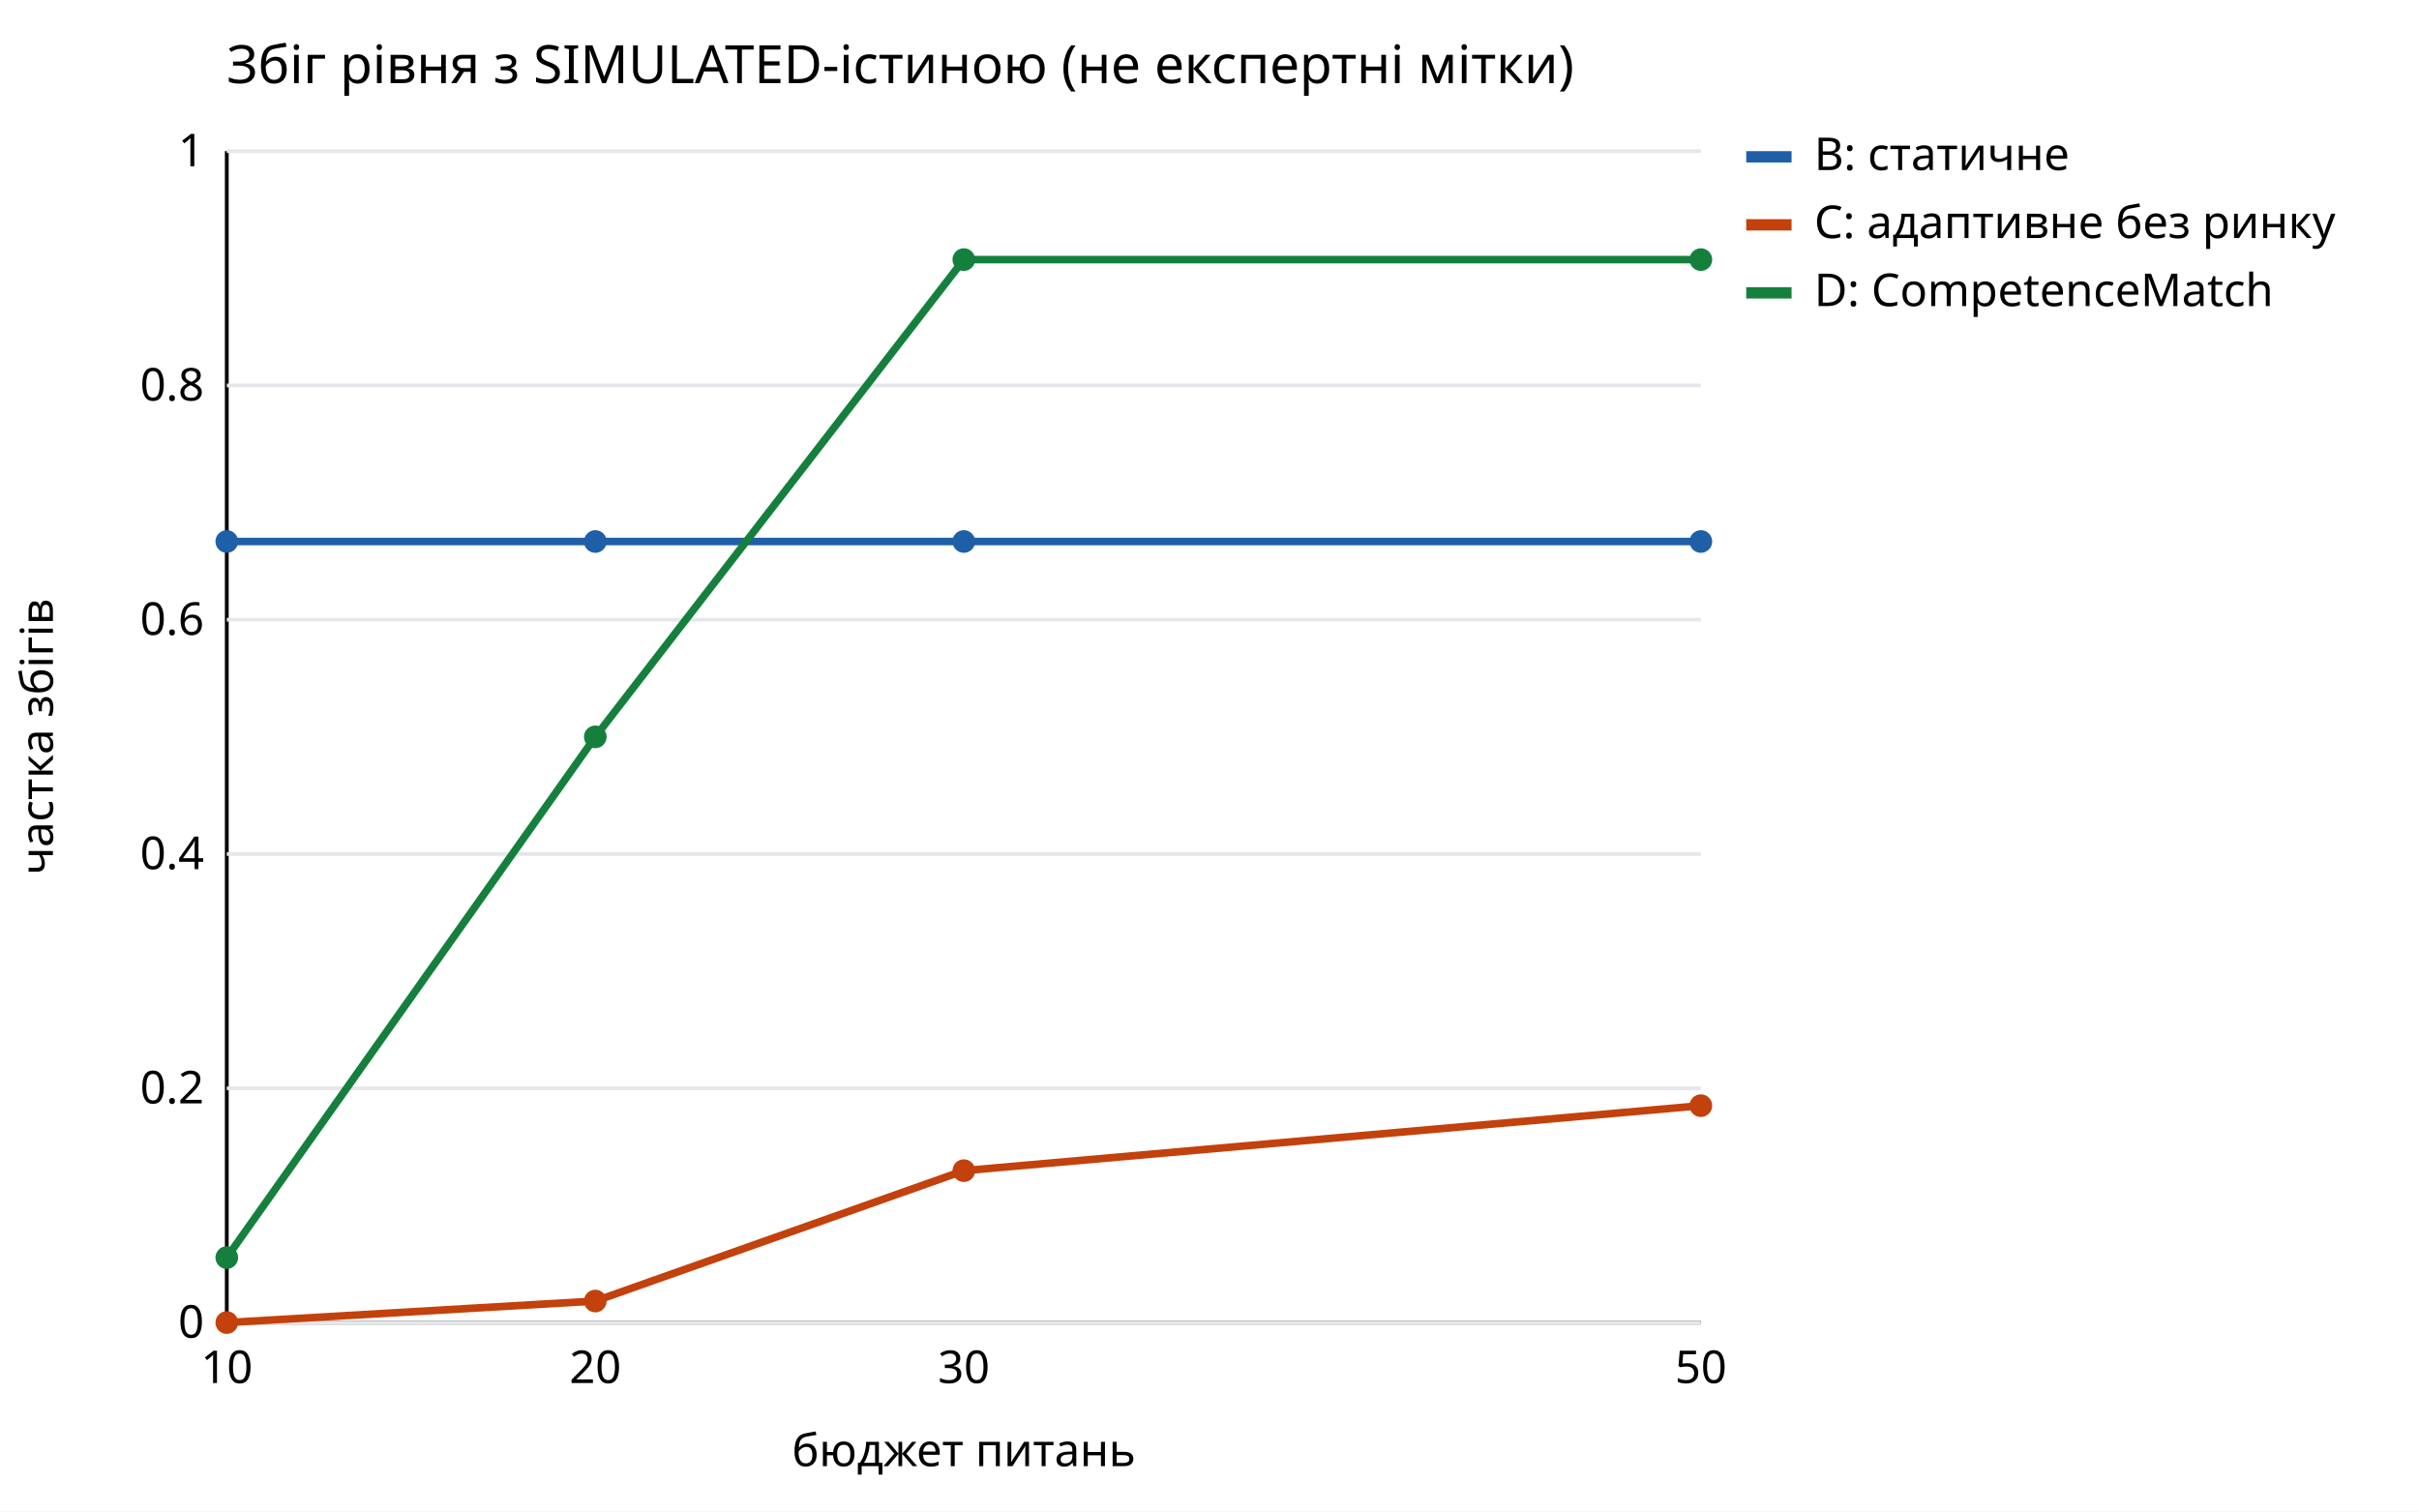
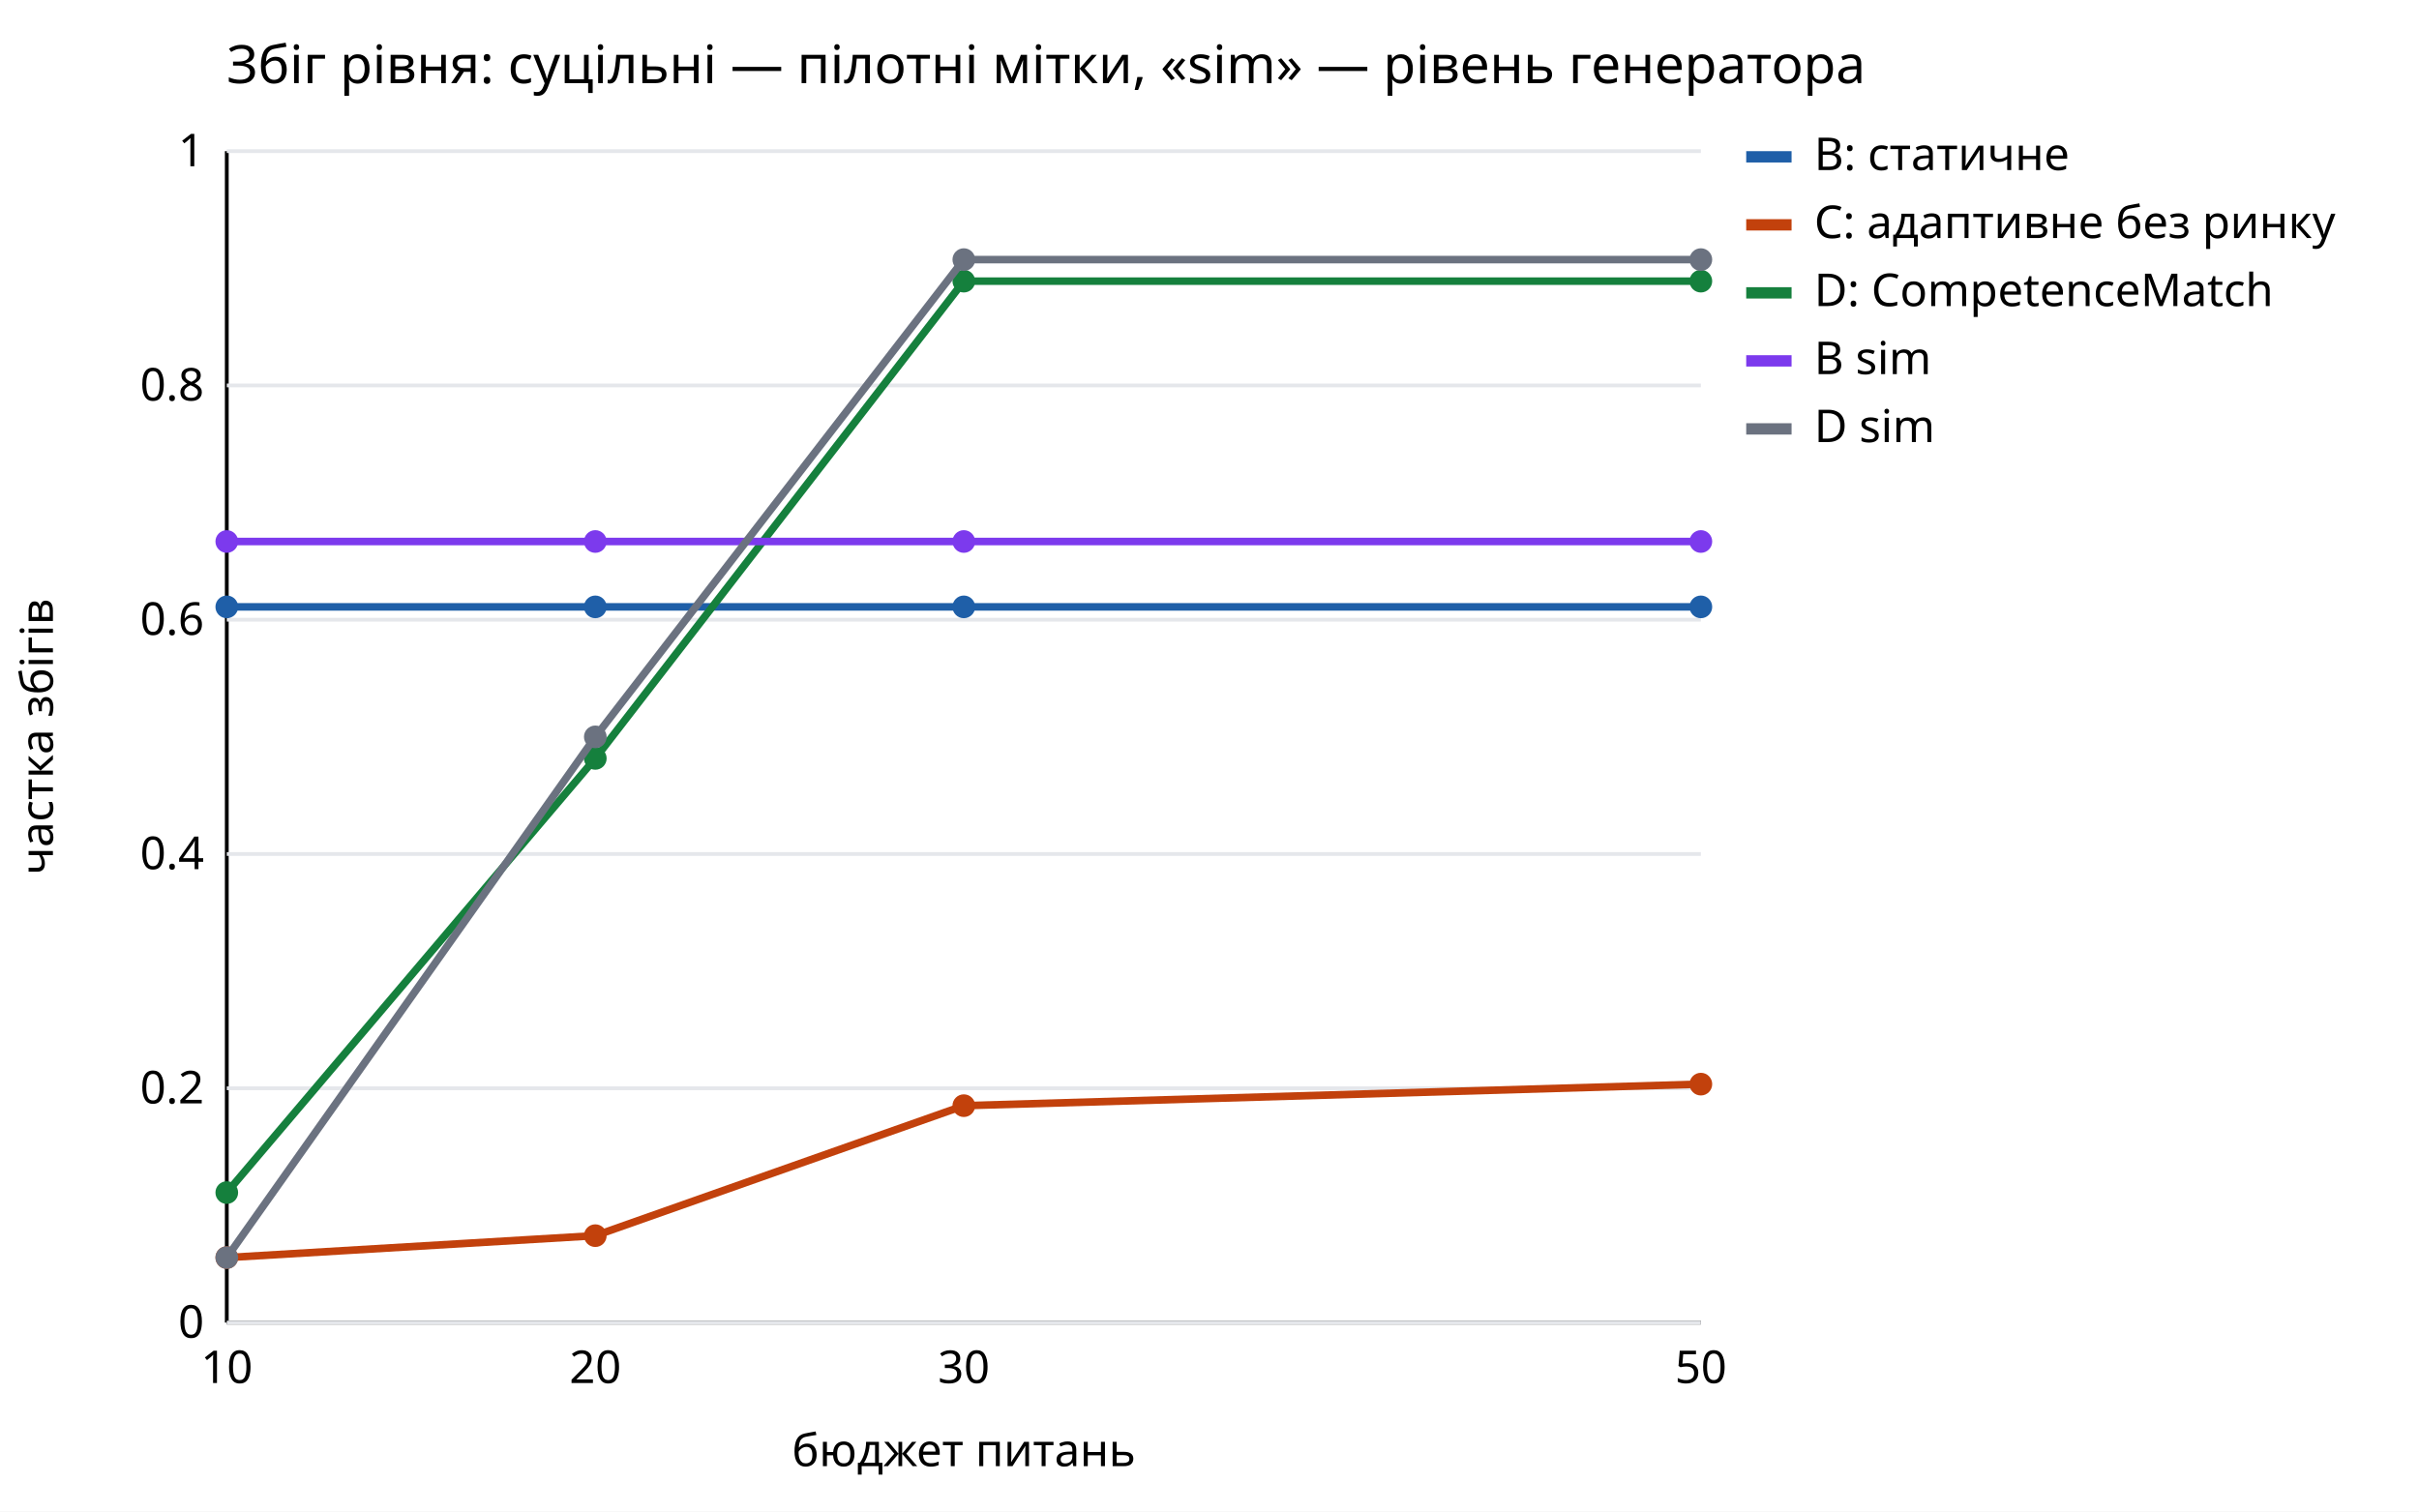
<svg xmlns="http://www.w3.org/2000/svg" width="640" height="400" font-family="sans-serif" font-size="12">
  <rect width="640" height="400" fill="white" />
-   <text x="60" y="22" font-size="14">Збіг рівня з SIMULATED-істиною (не експертні мітки)</text>
+   <text x="60" y="22" font-size="14">Збіг рівня: суцільні — пілотні мітки, «sim» — рівень генератора</text>
  <line x1="60" y1="350" x2="450" y2="350" stroke="black" />
  <line x1="60" y1="40" x2="60" y2="350" stroke="black" />
  <text x="255.0" y="388" text-anchor="middle">бюджет питань</text>
  <text x="14" y="195.0" transform="rotate(-90 14 195.0)" text-anchor="middle">частка збігів</text>
  <text x="60.0" y="366" text-anchor="middle">10</text>
  <text x="157.5" y="366" text-anchor="middle">20</text>
  <text x="255.0" y="366" text-anchor="middle">30</text>
  <text x="450.0" y="366" text-anchor="middle">50</text>
  <text x="54" y="354.0" text-anchor="end">0</text>
  <line x1="60" y1="350.0" x2="450" y2="350.0" stroke="#e5e7eb" />
  <text x="54" y="292.0" text-anchor="end">0.2</text>
  <line x1="60" y1="288.0" x2="450" y2="288.0" stroke="#e5e7eb" />
  <text x="54" y="230.0" text-anchor="end">0.4</text>
  <line x1="60" y1="226.0" x2="450" y2="226.0" stroke="#e5e7eb" />
  <text x="54" y="168.0" text-anchor="end">0.6</text>
  <line x1="60" y1="164.0" x2="450" y2="164.0" stroke="#e5e7eb" />
  <text x="54" y="106.0" text-anchor="end">0.8</text>
  <line x1="60" y1="102.0" x2="450" y2="102.0" stroke="#e5e7eb" />
  <text x="54" y="44.0" text-anchor="end">1</text>
  <line x1="60" y1="40.0" x2="450" y2="40.0" stroke="#e5e7eb" />
-   <polyline fill="none" stroke="#1f5fa8" stroke-width="2" points="60.0,143.3 157.5,143.3 255.0,143.3 450.0,143.3" />
-   <circle cx="60.0" cy="143.3" r="3" fill="#1f5fa8" />
-   <circle cx="157.5" cy="143.3" r="3" fill="#1f5fa8" />
-   <circle cx="255.0" cy="143.3" r="3" fill="#1f5fa8" />
-   <circle cx="450.0" cy="143.3" r="3" fill="#1f5fa8" />
+   <polyline fill="none" stroke="#1f5fa8" stroke-width="2" points="60.0,160.6 157.5,160.6 255.0,160.6 450.0,160.6" />
+   <circle cx="60.0" cy="160.6" r="3" fill="#1f5fa8" />
+   <circle cx="157.5" cy="160.6" r="3" fill="#1f5fa8" />
+   <circle cx="255.0" cy="160.6" r="3" fill="#1f5fa8" />
+   <circle cx="450.0" cy="160.6" r="3" fill="#1f5fa8" />
  <rect x="462" y="40" width="12" height="3" fill="#1f5fa8" />
  <text x="480" y="45">B: статичне</text>
-   <polyline fill="none" stroke="#c2410c" stroke-width="2" points="60.0,350.0 157.5,344.3 255.0,309.8 450.0,292.6" />
-   <circle cx="60.0" cy="350.0" r="3" fill="#c2410c" />
-   <circle cx="157.5" cy="344.3" r="3" fill="#c2410c" />
-   <circle cx="255.0" cy="309.8" r="3" fill="#c2410c" />
-   <circle cx="450.0" cy="292.6" r="3" fill="#c2410c" />
+   <polyline fill="none" stroke="#c2410c" stroke-width="2" points="60.0,332.8 157.5,327.0 255.0,292.6 450.0,286.9" />
+   <circle cx="60.0" cy="332.8" r="3" fill="#c2410c" />
+   <circle cx="157.5" cy="327.0" r="3" fill="#c2410c" />
+   <circle cx="255.0" cy="292.6" r="3" fill="#c2410c" />
+   <circle cx="450.0" cy="286.9" r="3" fill="#c2410c" />
  <rect x="462" y="58" width="12" height="3" fill="#c2410c" />
  <text x="480" y="63">C: адаптивне без ринку</text>
-   <polyline fill="none" stroke="#15803d" stroke-width="2" points="60.0,332.8 157.5,195.0 255.0,68.7 450.0,68.7" />
-   <circle cx="60.0" cy="332.8" r="3" fill="#15803d" />
-   <circle cx="157.5" cy="195.0" r="3" fill="#15803d" />
-   <circle cx="255.0" cy="68.7" r="3" fill="#15803d" />
-   <circle cx="450.0" cy="68.7" r="3" fill="#15803d" />
+   <polyline fill="none" stroke="#15803d" stroke-width="2" points="60.0,315.6 157.5,200.7 255.0,74.4 450.0,74.4" />
+   <circle cx="60.0" cy="315.6" r="3" fill="#15803d" />
+   <circle cx="157.5" cy="200.7" r="3" fill="#15803d" />
+   <circle cx="255.0" cy="74.4" r="3" fill="#15803d" />
+   <circle cx="450.0" cy="74.4" r="3" fill="#15803d" />
  <rect x="462" y="76" width="12" height="3" fill="#15803d" />
  <text x="480" y="81">D: CompetenceMatch</text>
+   <polyline fill="none" stroke="#7c3aed" stroke-width="2" points="60.0,143.3 157.5,143.3 255.0,143.3 450.0,143.3" />
+   <circle cx="60.0" cy="143.3" r="3" fill="#7c3aed" />
+   <circle cx="157.5" cy="143.3" r="3" fill="#7c3aed" />
+   <circle cx="255.0" cy="143.3" r="3" fill="#7c3aed" />
+   <circle cx="450.0" cy="143.3" r="3" fill="#7c3aed" />
+   <rect x="462" y="94" width="12" height="3" fill="#7c3aed" />
+   <text x="480" y="99">B sim</text>
+   <polyline fill="none" stroke="#6b7280" stroke-width="2" points="60.0,332.8 157.5,195.0 255.0,68.7 450.0,68.7" />
+   <circle cx="60.0" cy="332.8" r="3" fill="#6b7280" />
+   <circle cx="157.5" cy="195.0" r="3" fill="#6b7280" />
+   <circle cx="255.0" cy="68.7" r="3" fill="#6b7280" />
+   <circle cx="450.0" cy="68.7" r="3" fill="#6b7280" />
+   <rect x="462" y="112" width="12" height="3" fill="#6b7280" />
+   <text x="480" y="117">D sim</text>
</svg>
